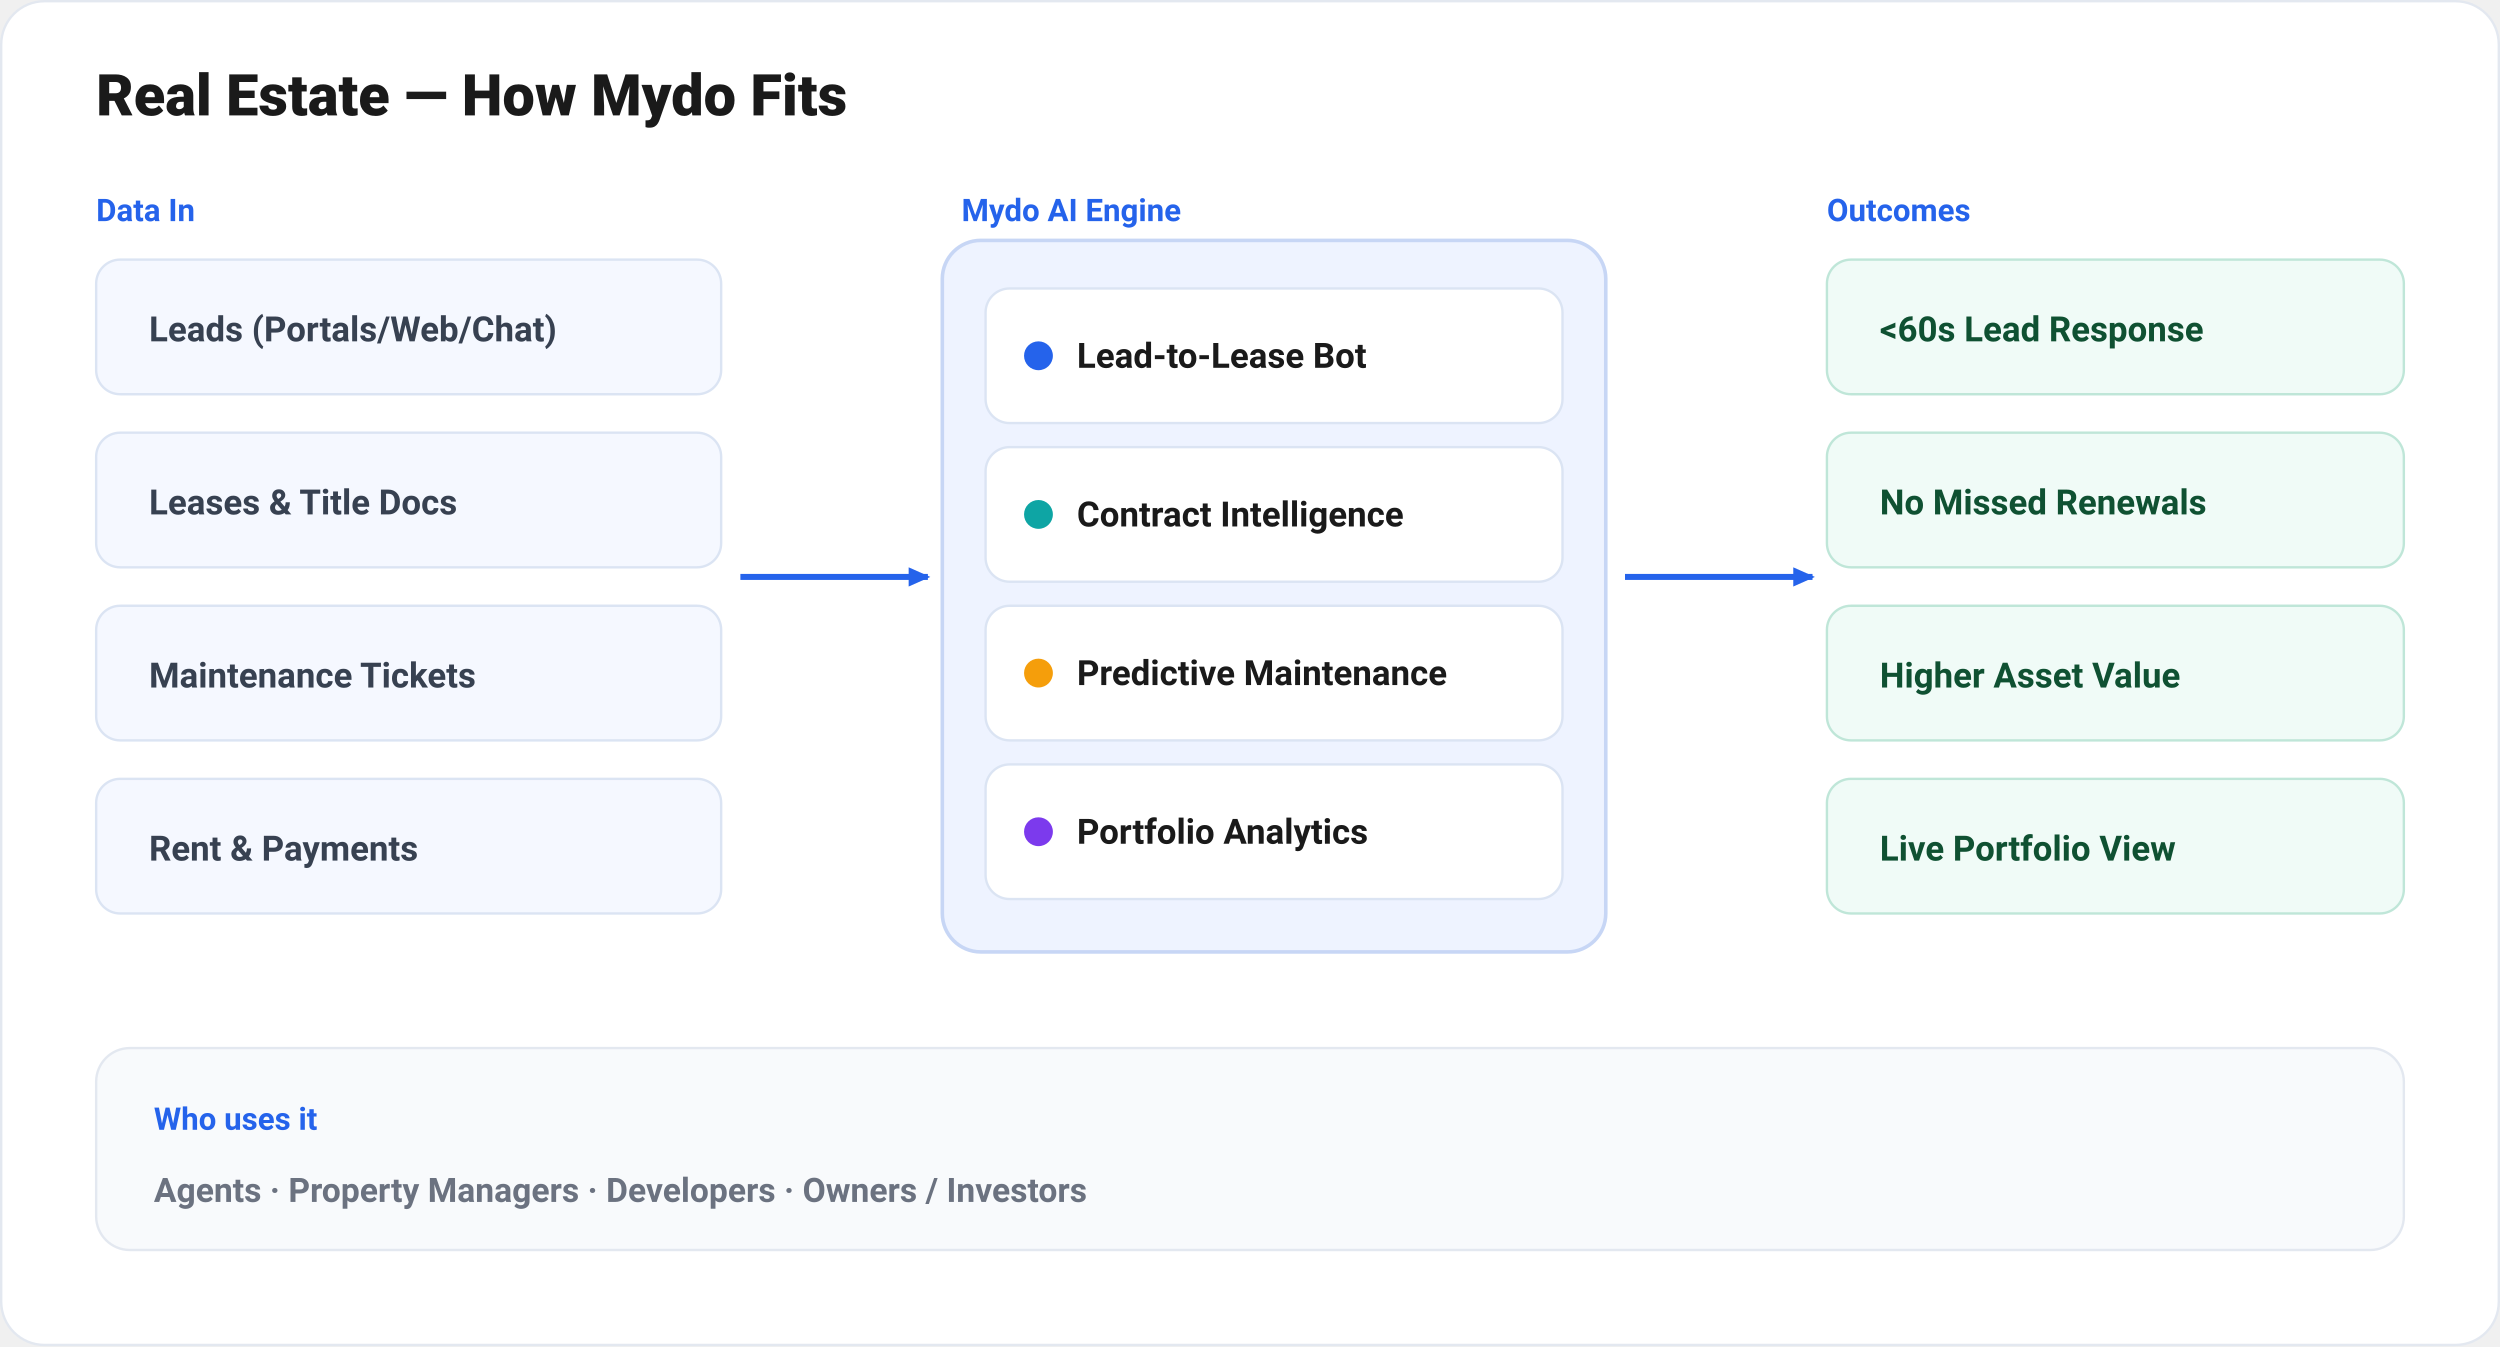
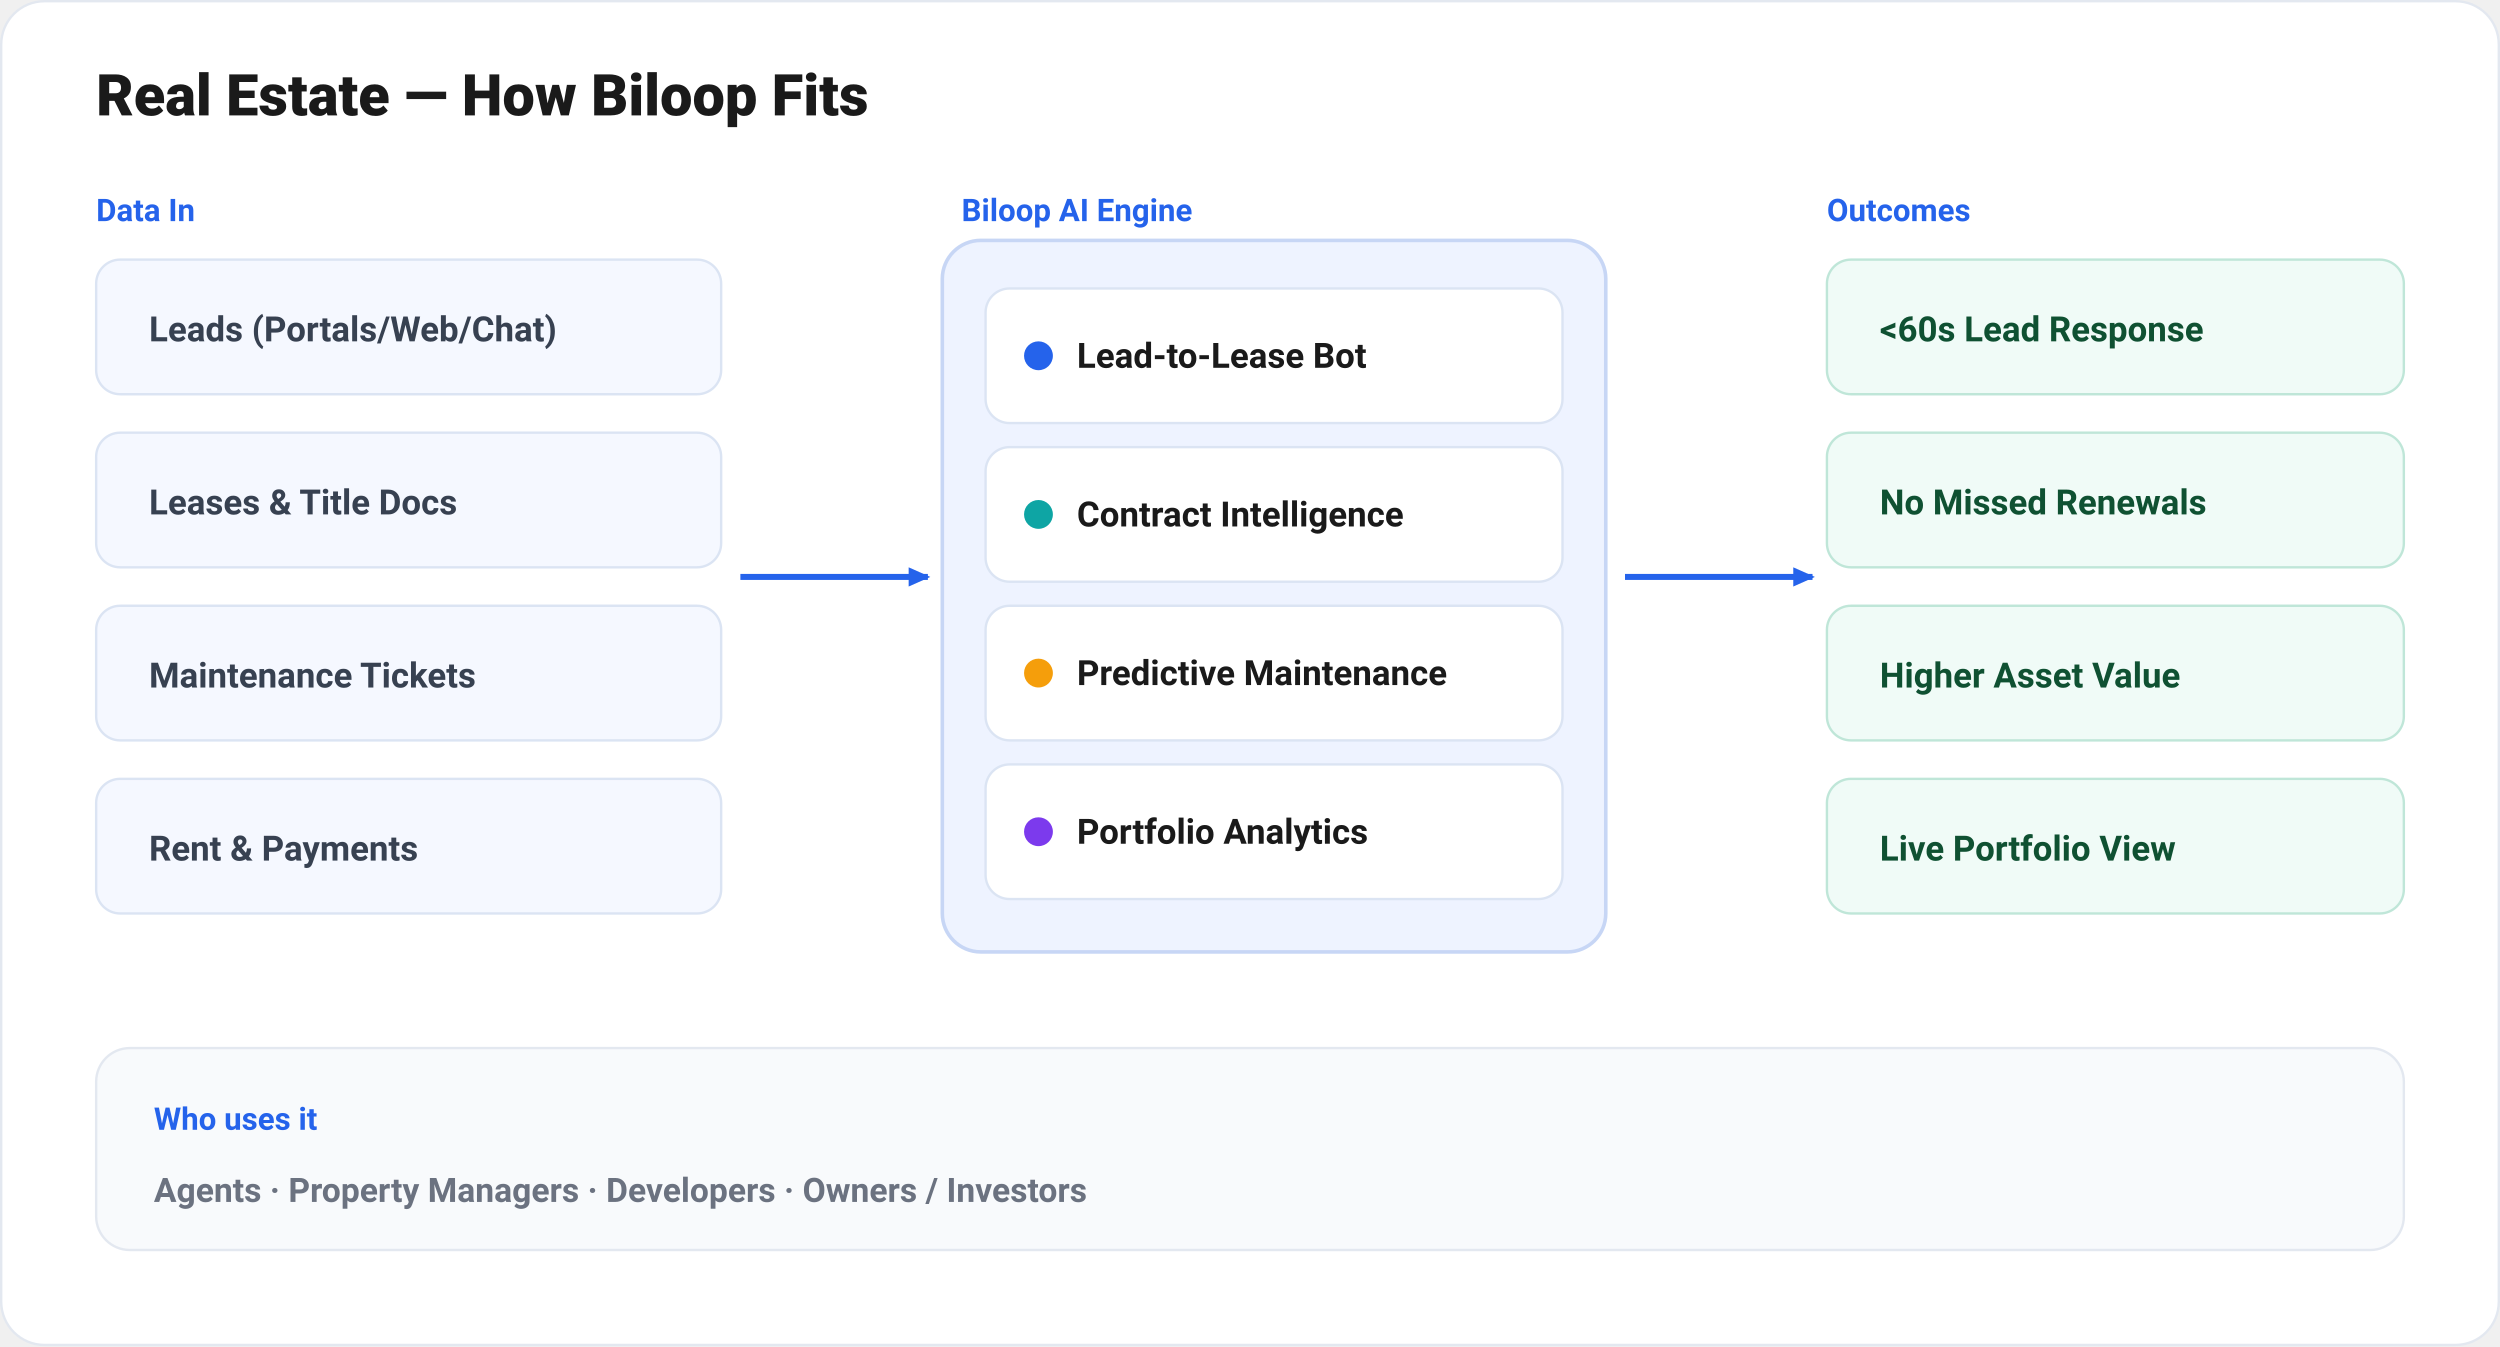
<svg xmlns="http://www.w3.org/2000/svg" viewBox="0 0 1040 560" font-family="Segoe UI, Roboto, Helvetica, Arial, sans-serif">
  <defs />
  <rect x="0.5" y="0.5" width="1039" height="559" rx="18" fill="#ffffff" stroke="#e3e8f0" />
  <marker id="ar" markerWidth="12" markerHeight="12" refX="8" refY="4" orient="auto" markerUnits="userSpaceOnUse">
    <path d="M0,0 L9,4 L0,8 Z" fill="#2563eb" />
  </marker>
-   <text x="40" y="48" font-family="Segoe UI, Roboto, Helvetica, Arial, sans-serif" font-size="24" fill="#1a1a1a" font-weight="800" text-anchor="start">Real Estate — How Mydo Fits</text>
+   <text x="40" y="48" font-family="Segoe UI, Roboto, Helvetica, Arial, sans-serif" font-size="24" fill="#1a1a1a" font-weight="800" text-anchor="start">Real Estate — How Biloop Fits</text>
  <text x="40" y="92" font-family="Segoe UI, Roboto, Helvetica, Arial, sans-serif" font-size="13" fill="#2563eb" font-weight="700" text-anchor="start">Data In</text>
-   <text x="400" y="92" font-family="Segoe UI, Roboto, Helvetica, Arial, sans-serif" font-size="13" fill="#2563eb" font-weight="700" text-anchor="start">Mydo AI Engine</text>
+   <text x="400" y="92" font-family="Segoe UI, Roboto, Helvetica, Arial, sans-serif" font-size="13" fill="#2563eb" font-weight="700" text-anchor="start">Biloop AI Engine</text>
  <text x="760" y="92" font-family="Segoe UI, Roboto, Helvetica, Arial, sans-serif" font-size="13" fill="#2563eb" font-weight="700" text-anchor="start">Outcomes</text>
  <rect x="40" y="108" width="260" height="56" rx="10" fill="#f5f8ff" stroke="#dbe4f3" stroke-width="1" />
  <text x="62" y="142" font-family="Segoe UI, Roboto, Helvetica, Arial, sans-serif" font-size="14.5" fill="#374151" font-weight="600" text-anchor="start">Leads (Portals/Web/Chat)</text>
  <rect x="40" y="180" width="260" height="56" rx="10" fill="#f5f8ff" stroke="#dbe4f3" stroke-width="1" />
  <text x="62" y="214" font-family="Segoe UI, Roboto, Helvetica, Arial, sans-serif" font-size="14.5" fill="#374151" font-weight="600" text-anchor="start">Leases &amp; Title Docs</text>
  <rect x="40" y="252" width="260" height="56" rx="10" fill="#f5f8ff" stroke="#dbe4f3" stroke-width="1" />
  <text x="62" y="286" font-family="Segoe UI, Roboto, Helvetica, Arial, sans-serif" font-size="14.5" fill="#374151" font-weight="600" text-anchor="start">Maintenance Tickets</text>
  <rect x="40" y="324" width="260" height="56" rx="10" fill="#f5f8ff" stroke="#dbe4f3" stroke-width="1" />
  <text x="62" y="358" font-family="Segoe UI, Roboto, Helvetica, Arial, sans-serif" font-size="14.5" fill="#374151" font-weight="600" text-anchor="start">Rent &amp; Payments</text>
  <line x1="308" y1="240" x2="386" y2="240" stroke="#2563eb" stroke-width="2.5" marker-end="url(#ar)" />
  <rect x="392" y="100" width="276" height="296" rx="16" fill="#eef3ff" stroke="#c7d6f5" stroke-width="1.5" />
  <rect x="410" y="120" width="240" height="56" rx="10" fill="#ffffff" stroke="#dbe4f3" stroke-width="1" />
  <circle cx="432" cy="148" r="6" fill="#2563eb" />
  <text x="448" y="153" font-family="Segoe UI, Roboto, Helvetica, Arial, sans-serif" font-size="14.5" fill="#1a1a1a" font-weight="700" text-anchor="start">Lead-to-Lease Bot</text>
  <rect x="410" y="186" width="240" height="56" rx="10" fill="#ffffff" stroke="#dbe4f3" stroke-width="1" />
  <circle cx="432" cy="214" r="6" fill="#0ea5a4" />
  <text x="448" y="219" font-family="Segoe UI, Roboto, Helvetica, Arial, sans-serif" font-size="14.5" fill="#1a1a1a" font-weight="700" text-anchor="start">Contract Intelligence</text>
  <rect x="410" y="252" width="240" height="56" rx="10" fill="#ffffff" stroke="#dbe4f3" stroke-width="1" />
  <circle cx="432" cy="280" r="6" fill="#f59e0b" />
  <text x="448" y="285" font-family="Segoe UI, Roboto, Helvetica, Arial, sans-serif" font-size="14.5" fill="#1a1a1a" font-weight="700" text-anchor="start">Predictive Maintenance</text>
  <rect x="410" y="318" width="240" height="56" rx="10" fill="#ffffff" stroke="#dbe4f3" stroke-width="1" />
  <circle cx="432" cy="346" r="6" fill="#7c3aed" />
  <text x="448" y="351" font-family="Segoe UI, Roboto, Helvetica, Arial, sans-serif" font-size="14.5" fill="#1a1a1a" font-weight="700" text-anchor="start">Portfolio Analytics</text>
  <line x1="676" y1="240" x2="754" y2="240" stroke="#2563eb" stroke-width="2.5" marker-end="url(#ar)" />
  <rect x="760" y="108" width="240" height="56" rx="10" fill="#f0fbf7" stroke="#bfe6d8" stroke-width="1" />
  <text x="782" y="142" font-family="Segoe UI, Roboto, Helvetica, Arial, sans-serif" font-size="14.5" fill="#0f5132" font-weight="600" text-anchor="start">&lt;60s Lead Response</text>
  <rect x="760" y="180" width="240" height="56" rx="10" fill="#f0fbf7" stroke="#bfe6d8" stroke-width="1" />
  <text x="782" y="214" font-family="Segoe UI, Roboto, Helvetica, Arial, sans-serif" font-size="14.5" fill="#0f5132" font-weight="600" text-anchor="start">No Missed Renewals</text>
  <rect x="760" y="252" width="240" height="56" rx="10" fill="#f0fbf7" stroke="#bfe6d8" stroke-width="1" />
  <text x="782" y="286" font-family="Segoe UI, Roboto, Helvetica, Arial, sans-serif" font-size="14.5" fill="#0f5132" font-weight="600" text-anchor="start">Higher Asset Value</text>
  <rect x="760" y="324" width="240" height="56" rx="10" fill="#f0fbf7" stroke="#bfe6d8" stroke-width="1" />
  <text x="782" y="358" font-family="Segoe UI, Roboto, Helvetica, Arial, sans-serif" font-size="14.5" fill="#0f5132" font-weight="600" text-anchor="start">Live Portfolio View</text>
  <rect x="40" y="436" width="960" height="84" rx="14" fill="#f8fafc" stroke="#e3e8f0" stroke-width="1" />
  <text x="64" y="470" font-family="Segoe UI, Roboto, Helvetica, Arial, sans-serif" font-size="13" fill="#2563eb" font-weight="700" text-anchor="start">Who uses it</text>
  <text x="64" y="500" font-family="Segoe UI, Roboto, Helvetica, Arial, sans-serif" font-size="14" fill="#6b7280" font-weight="600" text-anchor="start">Agents  ·  Property Managers  ·  Developers  ·  Owners / Investors</text>
</svg>
